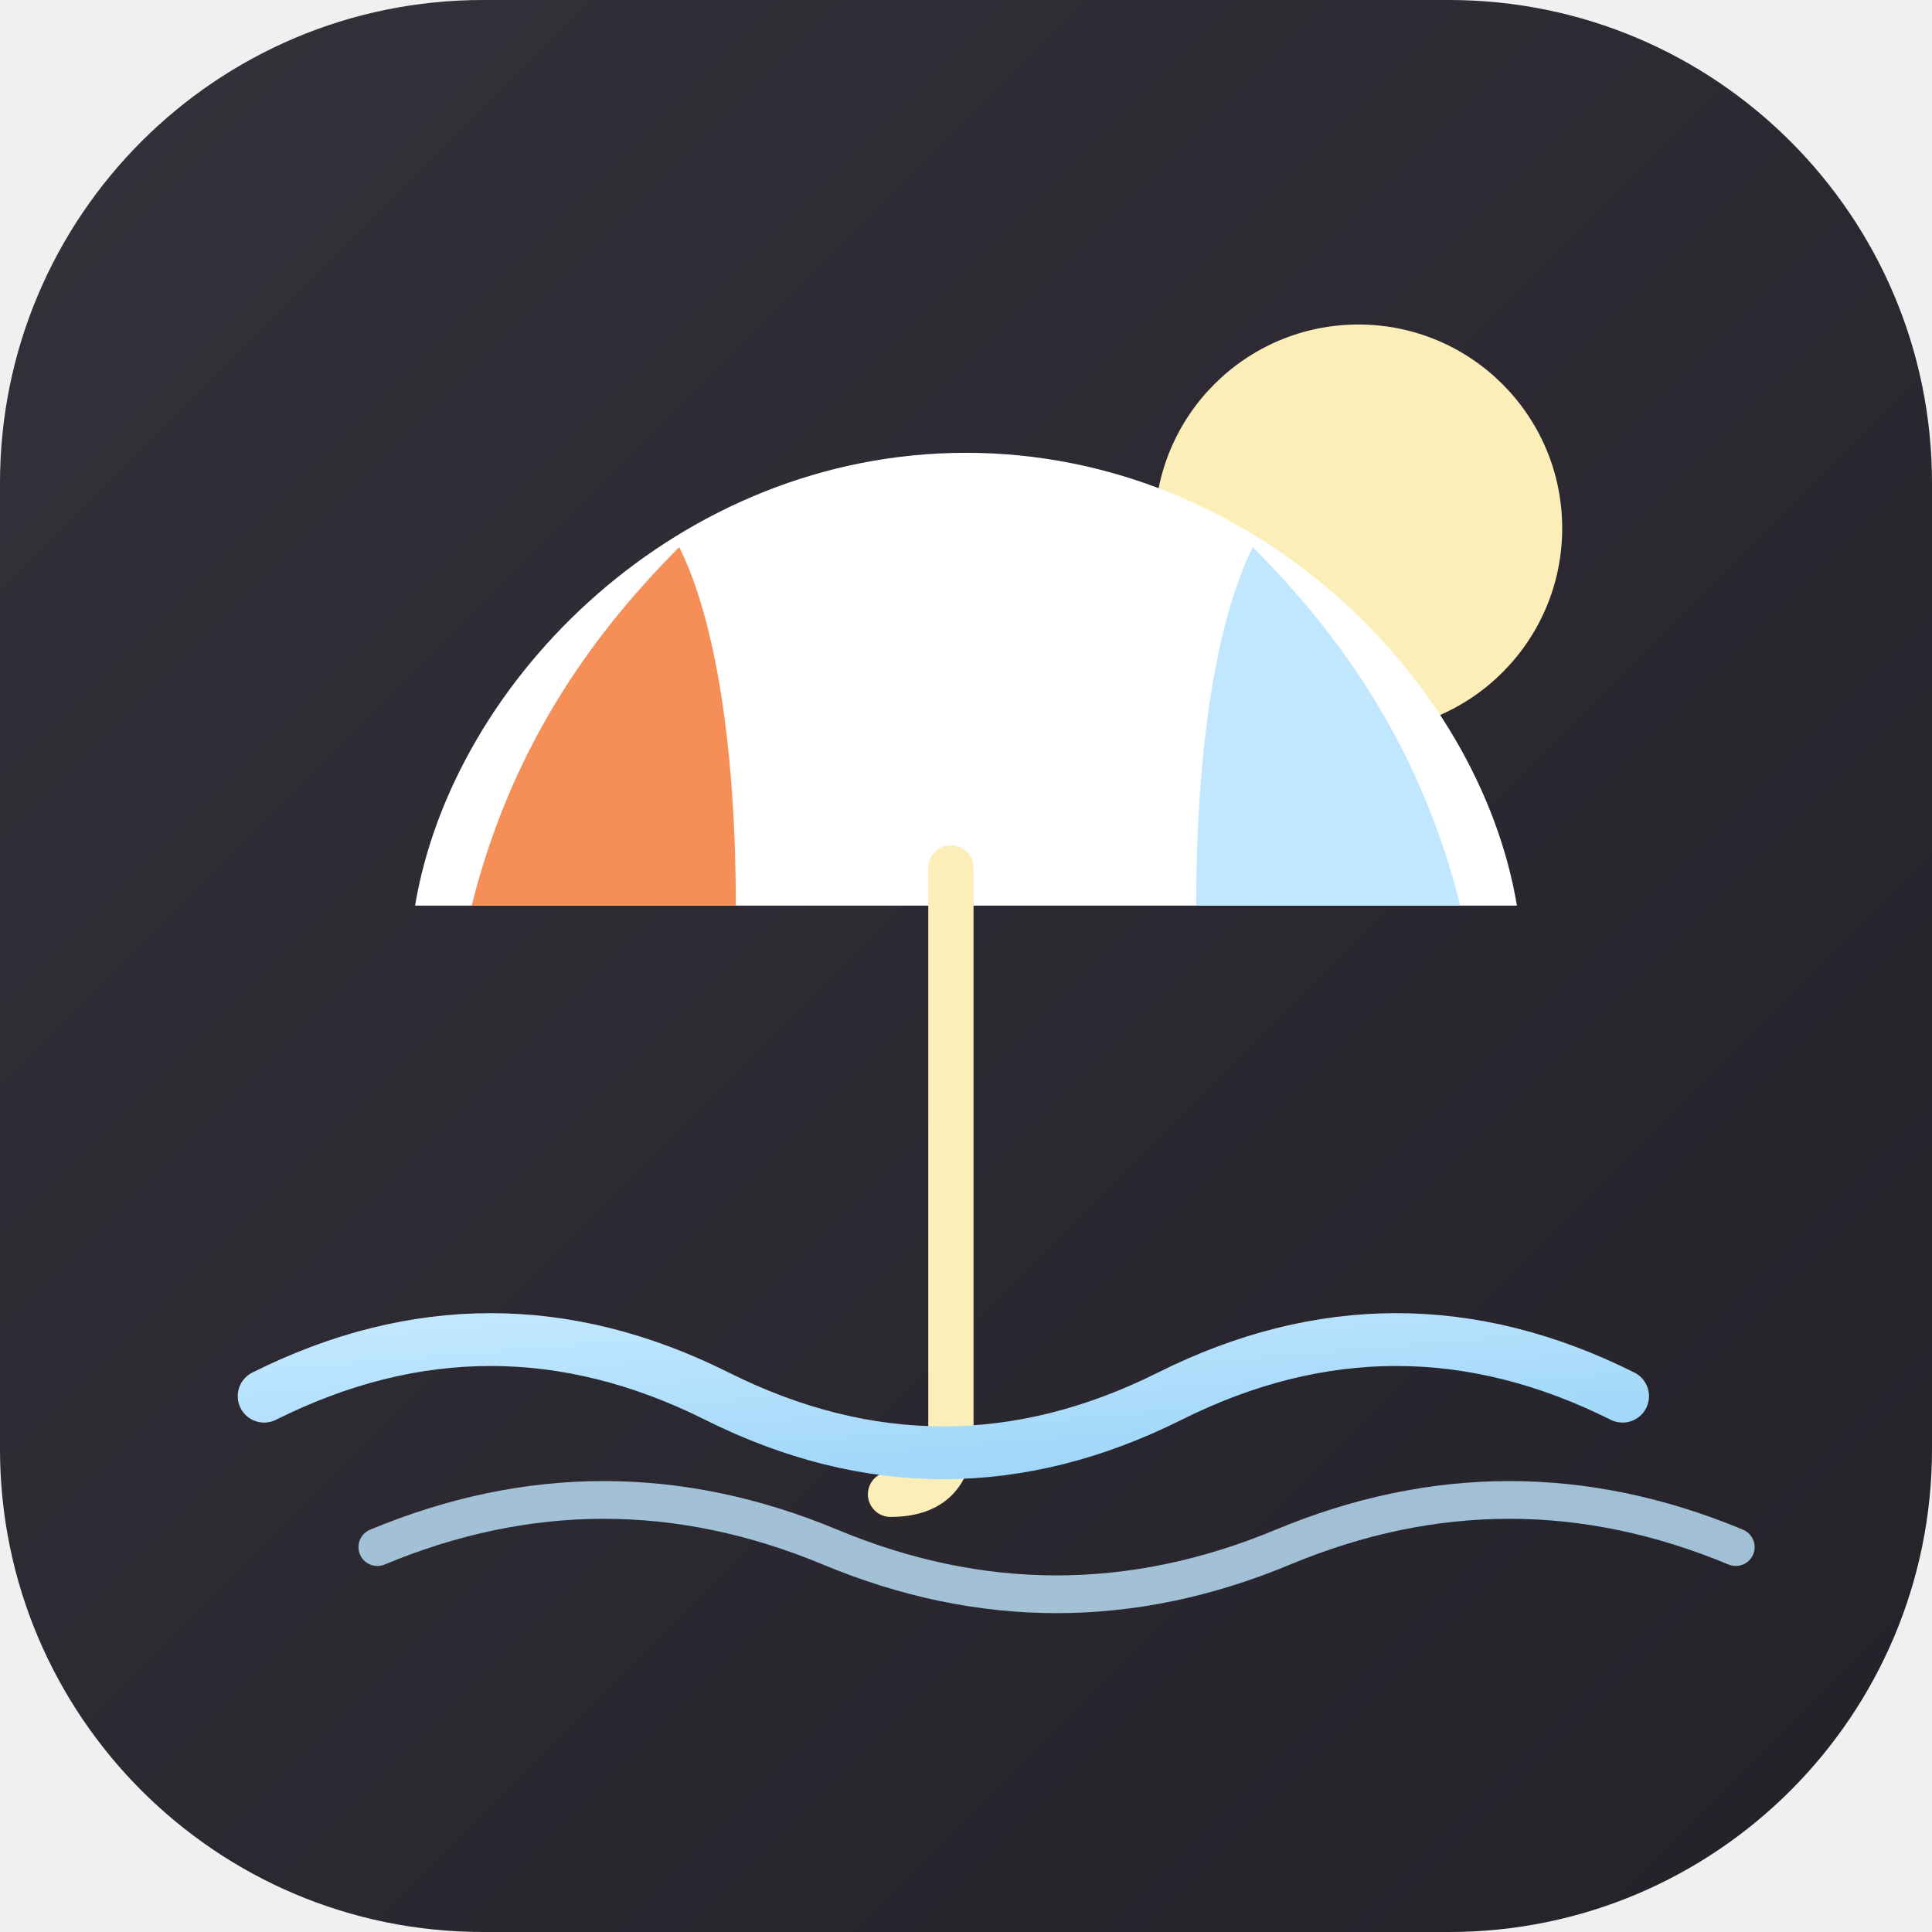
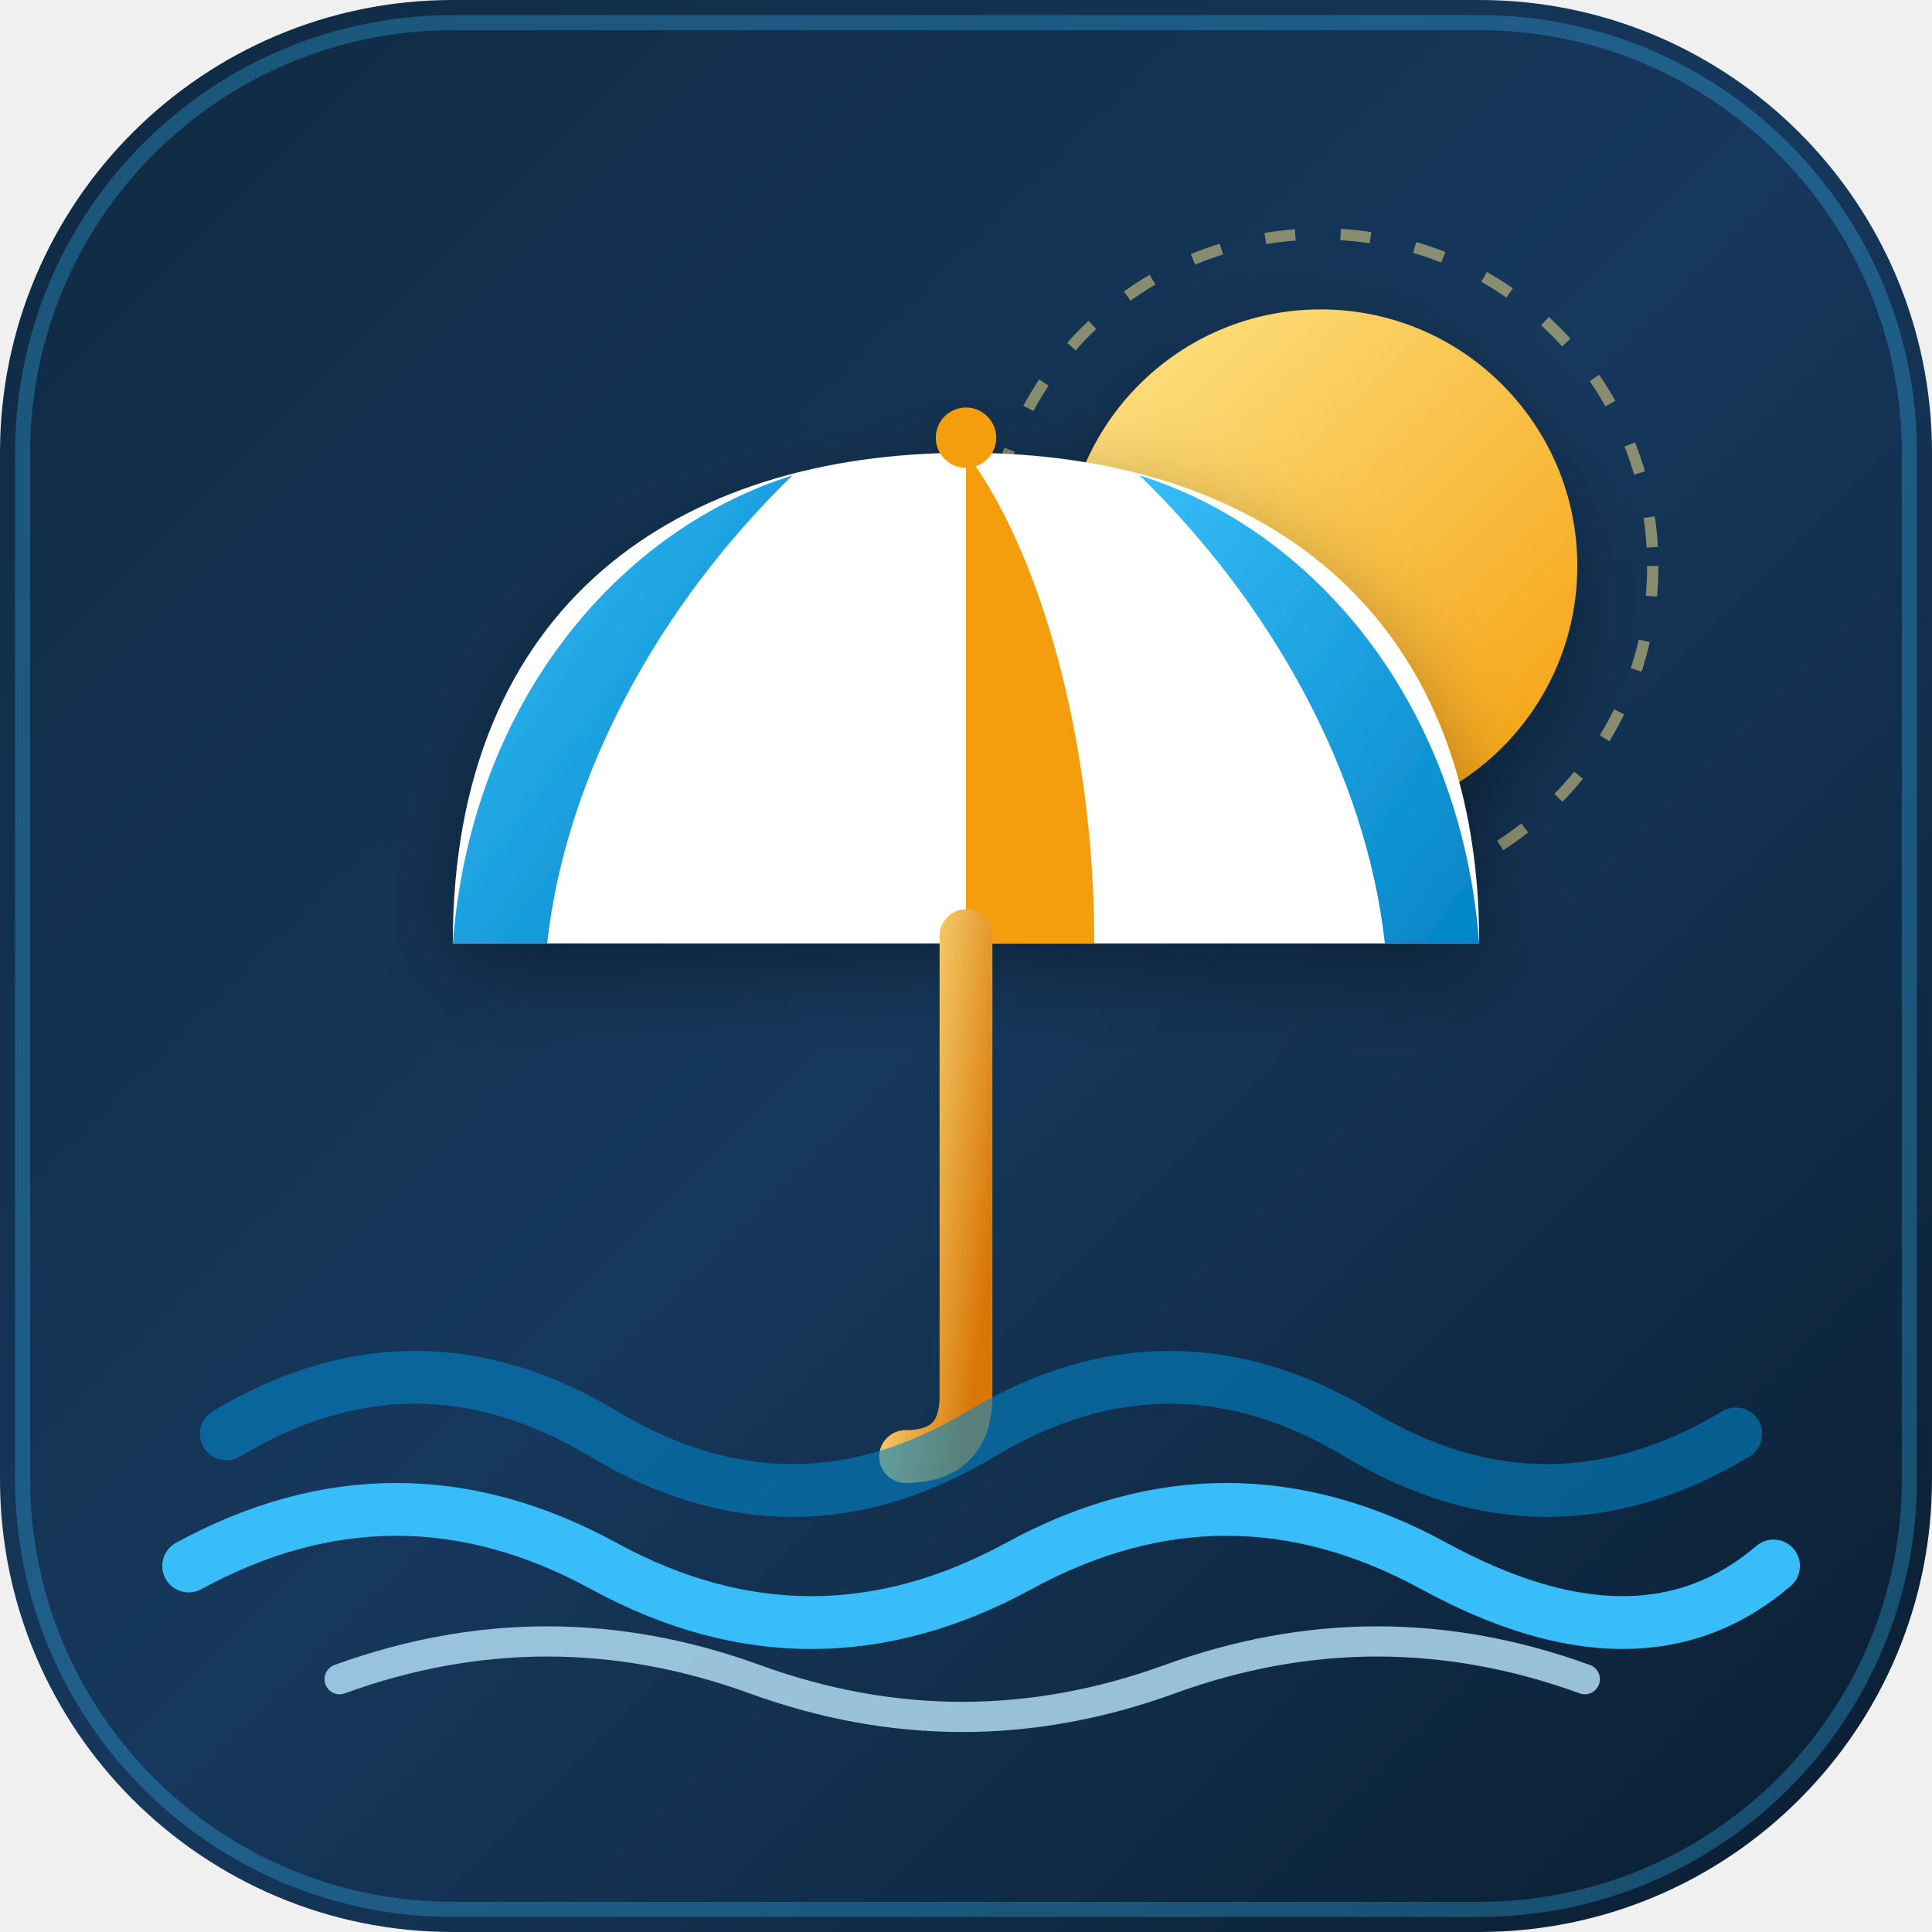
<svg xmlns="http://www.w3.org/2000/svg" viewBox="0 0 512 512" width="512" height="512">
  <defs>
-     <linearGradient id="bg" x1="0%" y1="0%" x2="100%" y2="100%">
-       <stop offset="0%" stop-color="#34313A" />
-       <stop offset="100%" stop-color="#242129" />
+     <linearGradient id="bgGrad1" x1="0%" y1="0%" x2="100%" y2="100%">
+       <stop offset="0%" stop-color="#0F2942" />
+       <stop offset="50%" stop-color="#16385C" />
+       <stop offset="100%" stop-color="#0A1D30" />
    </linearGradient>
-     <linearGradient id="celesteGrad" x1="0%" y1="0%" x2="100%" y2="100%">
-       <stop offset="0%" stop-color="#C1E7FF" />
-       <stop offset="100%" stop-color="#9bd4f7" />
+     <linearGradient id="sunGrad" x1="0%" y1="0%" x2="100%" y2="100%">
+       <stop offset="0%" stop-color="#FDE68A" />
+       <stop offset="100%" stop-color="#F59E0B" />
    </linearGradient>
+     <linearGradient id="skyGrad" x1="0%" y1="0%" x2="100%" y2="100%">
+       <stop offset="0%" stop-color="#38BDF8" />
+       <stop offset="100%" stop-color="#0284C7" />
+     </linearGradient>
+     <linearGradient id="sandGrad" x1="0%" y1="0%" x2="100%" y2="100%">
+       <stop offset="0%" stop-color="#FDE68A" />
+       <stop offset="100%" stop-color="#D97706" />
+     </linearGradient>
+     <filter id="glow" x="-20%" y="-20%" width="140%" height="140%">
+       <feDropShadow dx="0" dy="8" stdDeviation="12" flood-color="#000000" flood-opacity="0.35" />
+     </filter>
  </defs>
-   <rect width="512" height="512" rx="128" fill="url(#bg)" />
-   <circle cx="360" cy="140" r="54" fill="#FBEEB9" />
-   <path d="M256 120 C180 120 120 180 110 240 L402 240 C392 180 332 120 256 120 Z" fill="#FFFFFF" />
-   <path d="M180 145 C155 170 135 200 125 240 L195 240 C195 200 190 165 180 145 Z" fill="#F68F57" />
-   <path d="M332 145 C357 170 377 200 387 240 L317 240 C317 200 322 165 332 145 Z" fill="#C1E7FF" />
-   <path d="M252 230 L252 380 Q252 396 236 396" stroke="#FBEEB9" stroke-width="12" stroke-linecap="round" fill="none" />
-   <path d="M70 370 Q130 340 190 370 T310 370 T430 370" fill="none" stroke="url(#celesteGrad)" stroke-width="14" stroke-linecap="round" />
-   <path d="M100 410 Q160 385 220 410 T340 410 T460 410" fill="none" stroke="#C1E7FF" stroke-width="10" stroke-linecap="round" opacity="0.8" />
+   <rect width="512" height="512" rx="120" fill="url(#bgGrad1)" />
+   <rect x="6" y="6" width="500" height="500" rx="114" fill="none" stroke="#38BDF8" stroke-width="4" stroke-opacity="0.3" />
+   <circle cx="350" cy="150" r="68" fill="url(#sunGrad)" filter="url(#glow)" />
+   <circle cx="350" cy="150" r="88" fill="none" stroke="#FDE68A" stroke-width="3" stroke-dasharray="8 12" stroke-opacity="0.5" />
+   <g filter="url(#glow)">
+     <path d="M120 250 C120 160 180 120 256 120 C332 120 392 160 392 250 Z" fill="#FFFFFF" />
+     <path d="M120 250 C125 185 165 140 210 126 C175 160 150 205 145 250 Z" fill="url(#skyGrad)" />
+     <path d="M256 120 C275 145 290 195 290 250 L256 250 Z" fill="#F59E0B" />
+     <path d="M392 250 C387 185 347 140 302 126 C337 160 362 205 367 250 Z" fill="url(#skyGrad)" />
+     <circle cx="256" cy="116" r="8" fill="#F59E0B" />
+   </g>
+   <path d="M256 248 L256 370 Q256 386 240 386" stroke="url(#sandGrad)" stroke-width="14" stroke-linecap="round" fill="none" />
+   <path d="M60 380 Q110 350 160 380 T260 380 T360 380 T460 380" fill="none" stroke="#0284C7" stroke-width="14" stroke-linecap="round" opacity="0.6" />
+   <path d="M50 415 Q105 385 160 415 T270 415 T380 415 T470 415" fill="none" stroke="#38BDF8" stroke-width="14" stroke-linecap="round" />
+   <path d="M90 445 Q145 425 200 445 T310 445 T420 445" fill="none" stroke="#BAE6FD" stroke-width="8" stroke-linecap="round" opacity="0.8" />
</svg>
